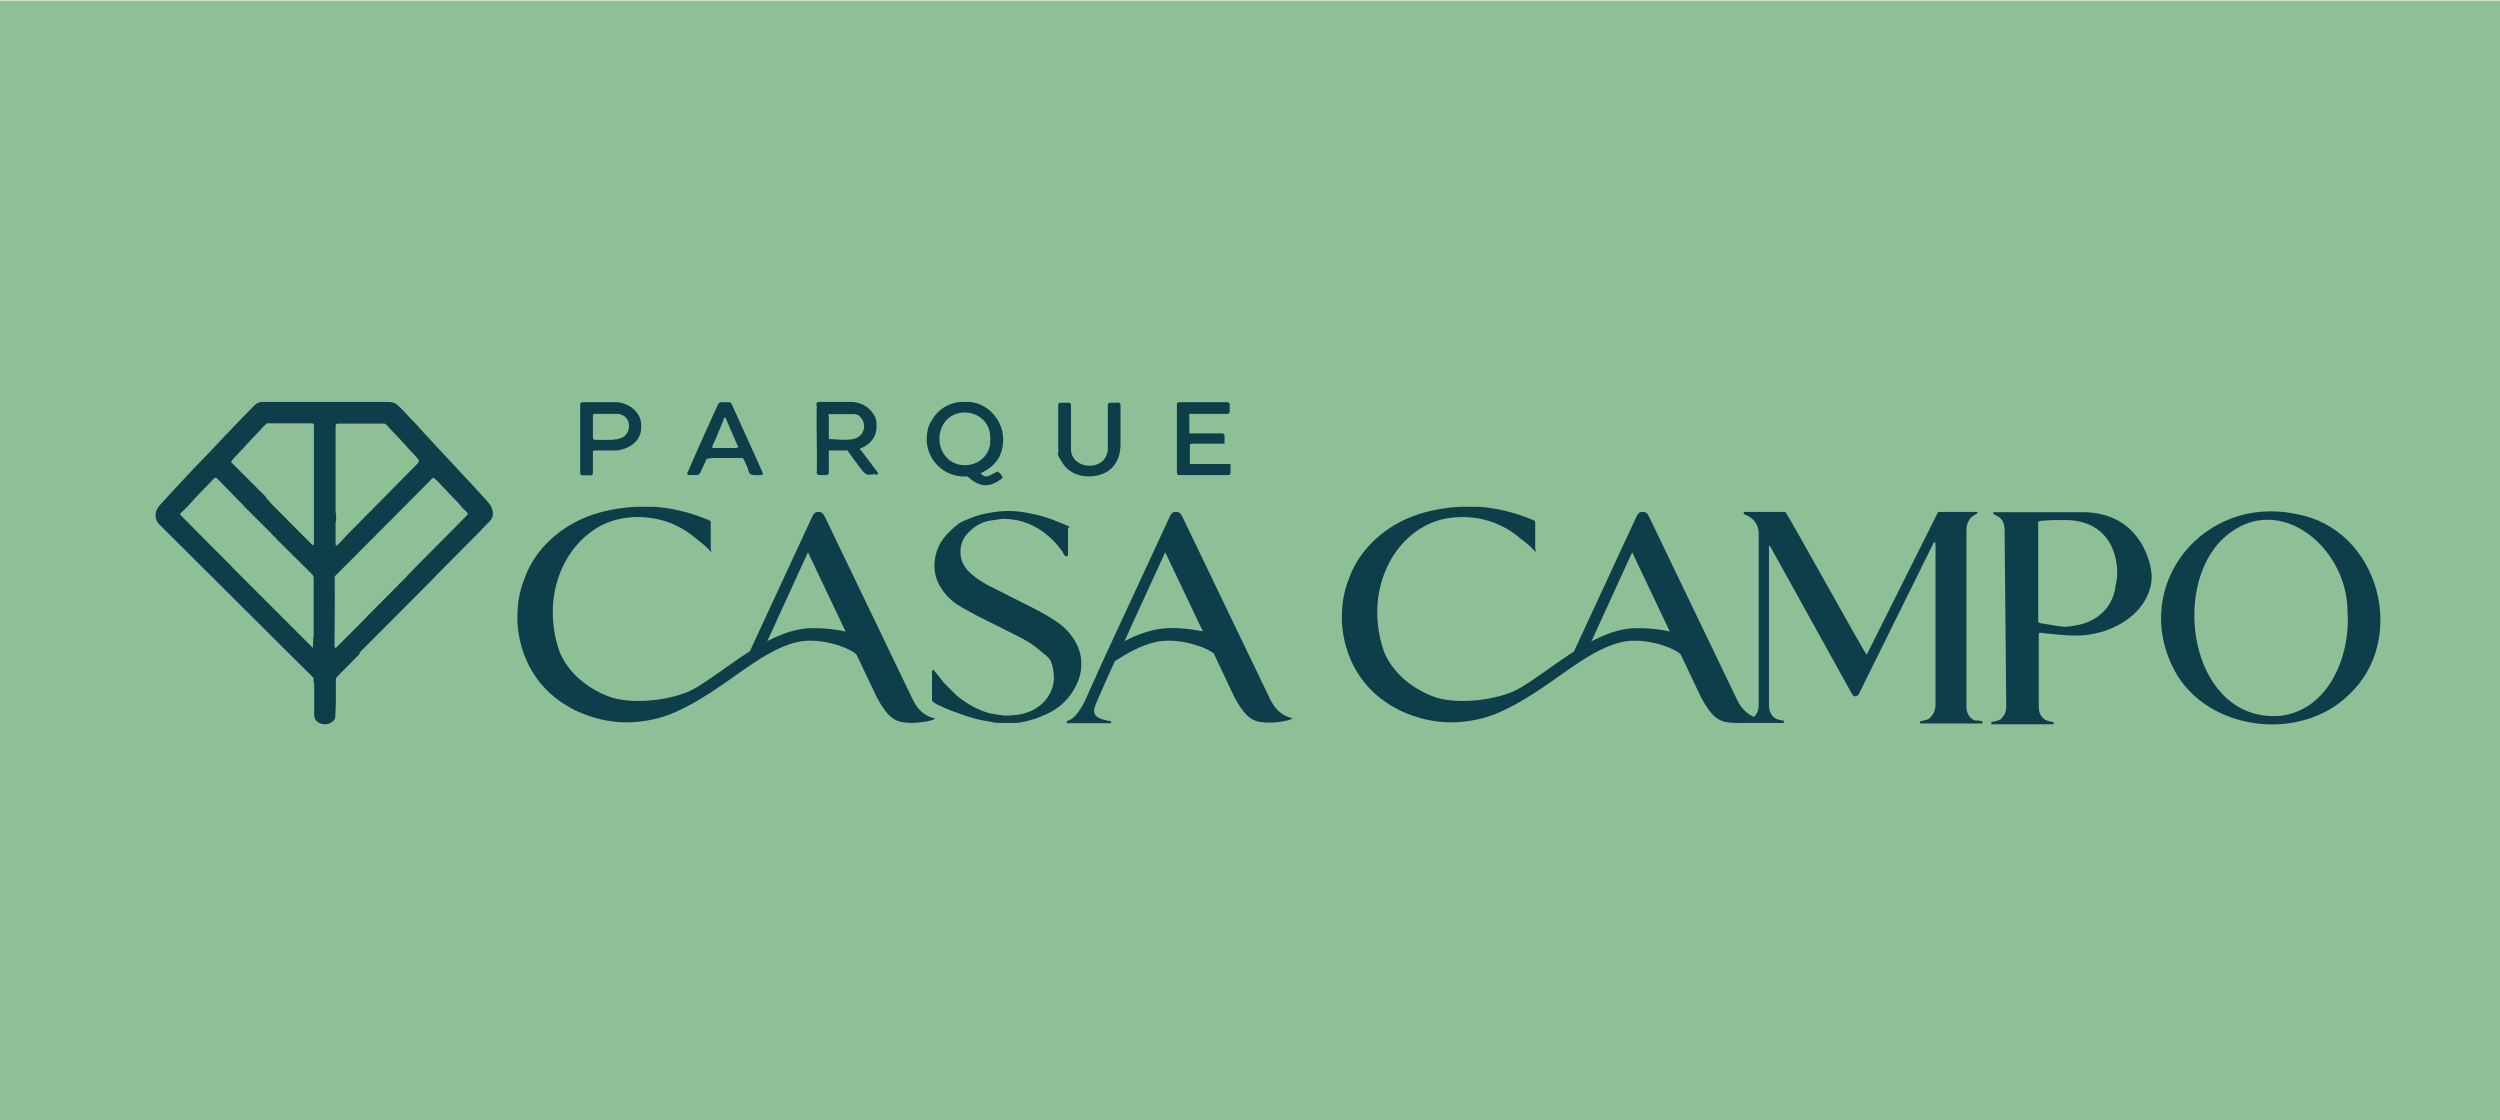
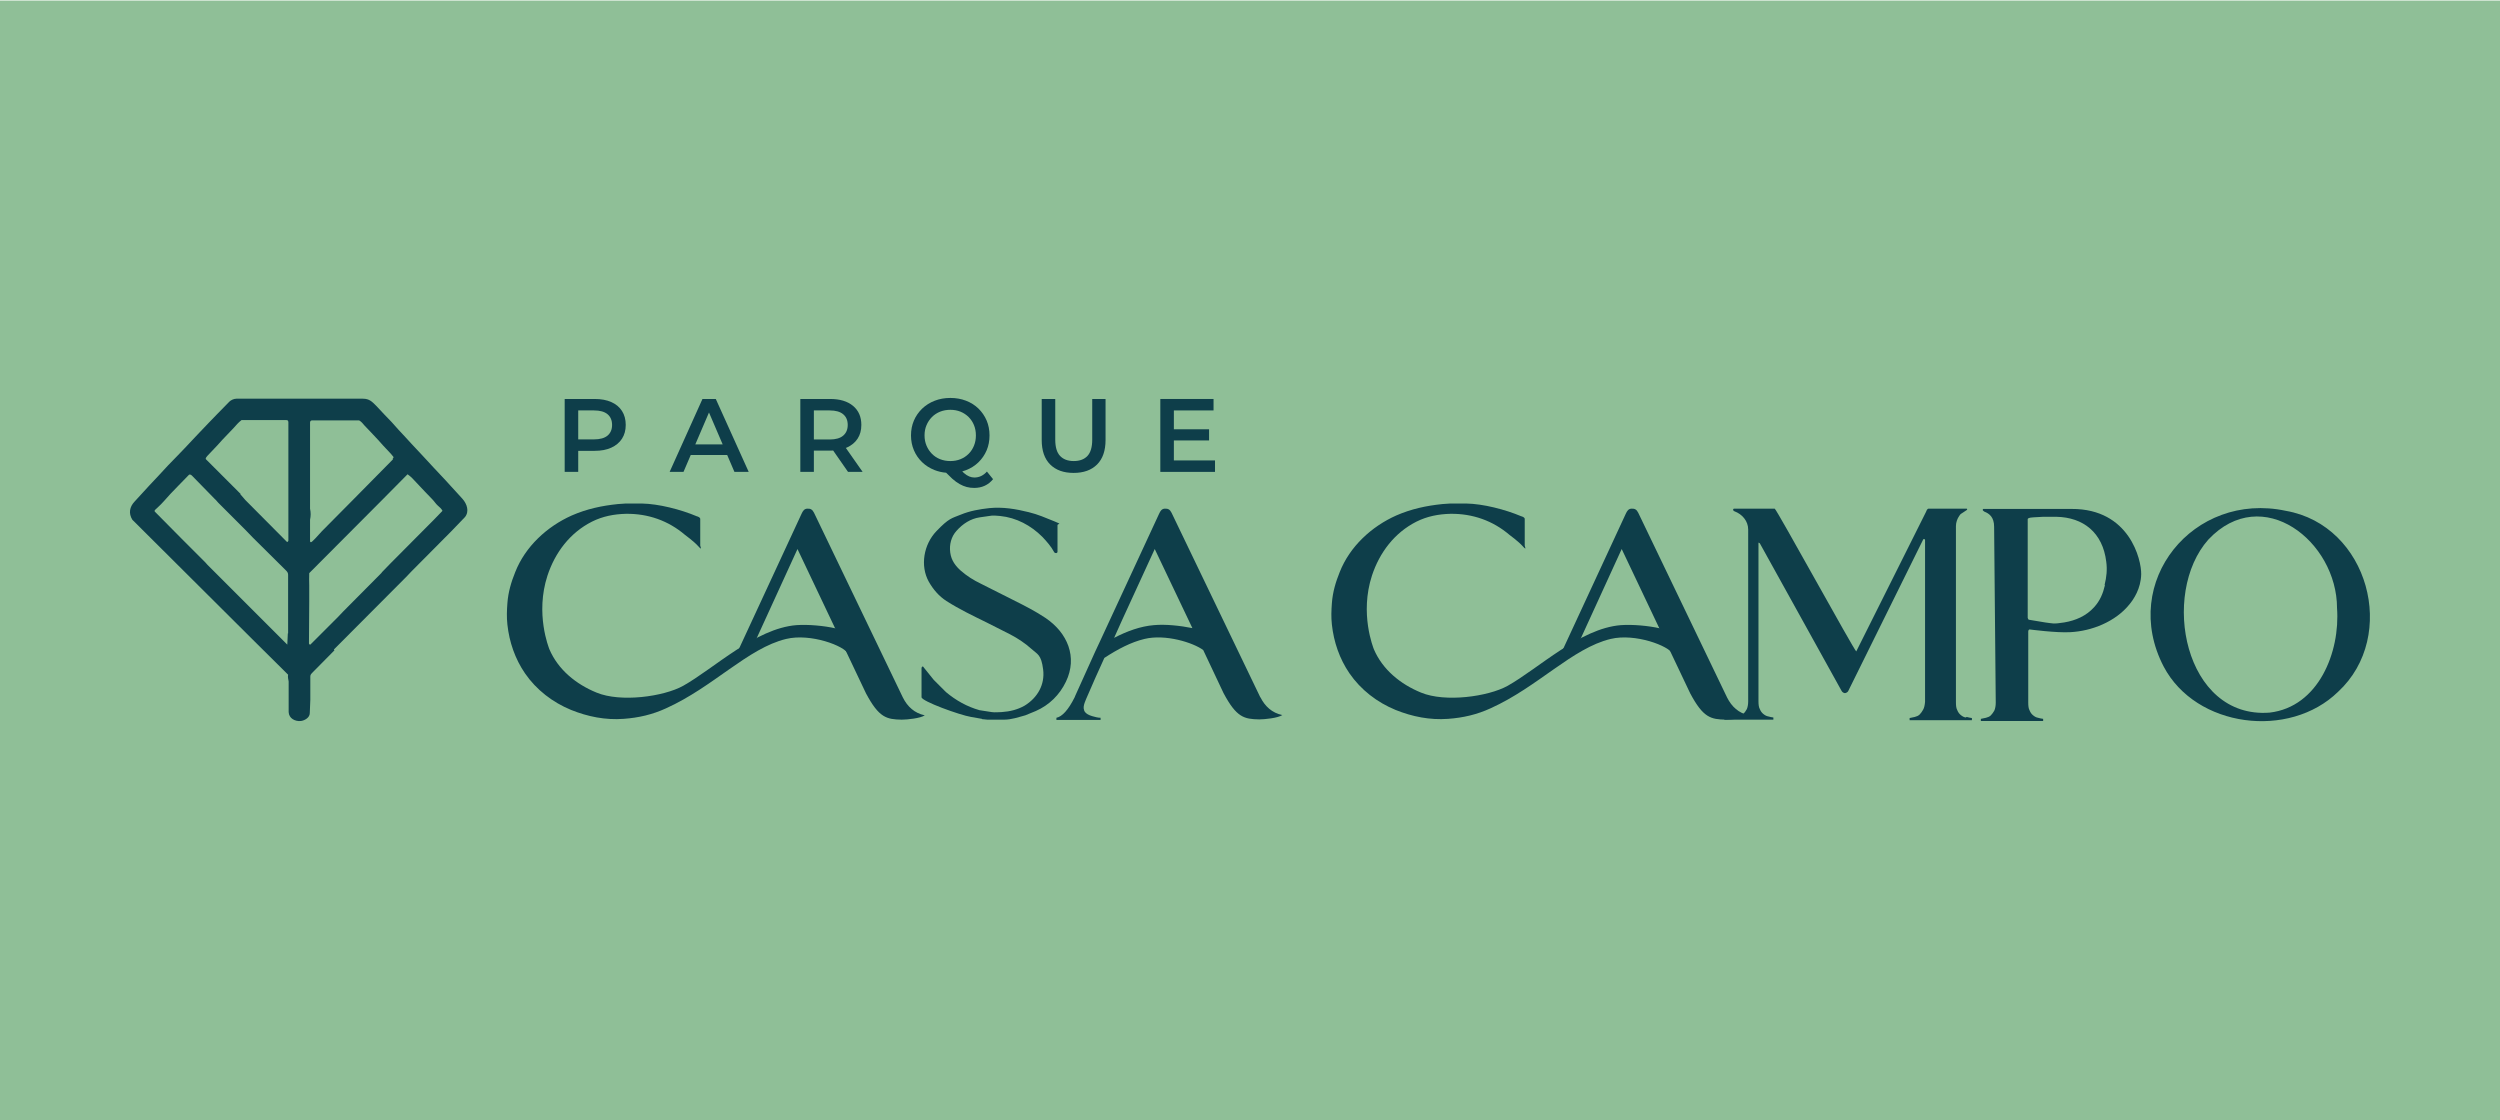
<svg xmlns="http://www.w3.org/2000/svg" id="Camada_1" version="1.1" viewBox="0 0 923 413.4">
  <defs>
    <style>
      .st0 {
        fill: #0e3e4a;
      }

      .st1 {
        fill: #8fbf97;
      }
    </style>
  </defs>
  <rect class="st1" x="-.5" y=".2" width="930.6" height="413.5" />
-   <path class="st0" d="M132.9,241.3l-8.3,8.4c-.7.7-.6,1.1-.6,1.9v8c0,0-.2,4.9-.2,4.9,0,1.6-1.8,2.7-3.3,2.9-2.2.2-4.4-1-4.5-3.3v-11.3c-.1-.8-.4-1.6-.2-2.5l-12.4-12.3-45.1-44.9c-1.5-2.4-1-4.8.8-6.7l5.5-6,3.2-3.4,3.7-4,3.6-3.7,2.5-2.6,4.8-5.1,4.1-4.3,2.9-3,4.7-4.8c.6-.6,1.7-1.1,2.6-1.1h46.7c2.4,0,3.4,1.1,4.9,2.6l3,3.2,2.7,2.8,2.5,2.8,2.7,2.9,2.2,2.4,3,3.2,2.6,2.8,2.4,2.6,4.6,4.9,2,2.2,2.2,2.4,2,2.2c1.6,1.8,2.6,4.6.9,6.7l-5.1,5.3-14.6,14.7-2.1,2.2-26.6,26.7ZM98.1,183.6l1.9,2.2,15.4,15.5c.1.1.5-.3.5-.5v-43.7c0-.5-.3-.9-.8-.8h-16.5c-1.2.9-2,1.9-2.9,2.9l-4.2,4.4-1.8,2-3.7,3.9c-.2.3-.9.9-.5,1.3l12.8,12.8ZM154.4,170.6c.2-.2.4-.6.3-.7l-.9-1.1-3-3.2-1.6-1.8-3-3.2-2.2-2.3c-.6-.7-1.1-1.4-2-1.9h-17.3c-.5,0-.8.3-.8.8v31.8c.3,1.4.3,2.7,0,4.1v7.9c0,.2.2.4.3.4.4.1,2.9-2.8,4.1-4.1l11.4-11.5,14.8-15ZM150.4,212.5l3.3-3.4,16-16.1,3.1-3.2c-.4-.8-1-1.3-1.7-1.9-.8-.7-1.3-1.6-2.1-2.4l-2.7-2.8-3.3-3.5c-.9-1-1.8-2-3.1-2.9l-9.4,9.5-26.9,27c-.1,1.6,0,3,0,4.5v6.1s-.1,15.3-.1,15.3c0,.3.2.5.5.5l6.6-6.6c1.2-1.3,2.5-2.4,3.7-3.7l1.8-1.9,14.2-14.3ZM115.8,235.1v-21.7c0-.8-.4-1.2-.9-1.7l-12.1-12c-1-1-1.8-1.9-2.8-2.9l-10-10c-.5-.5-.7-.9-1.2-1.3l-8.5-8.7c-.3-.3-.5-.4-.8-.4s-.4.2-.6.4l-3.8,3.9-2.7,2.8c-1.6,1.7-3,3.5-4.8,5.1s-.8.9-1.1,1.4l9.8,9.9,8.9,8.9.8.9,29.5,29.5.2-4.2Z" />
+   <path class="st0" d="M 123.47,240.1 L 115.17,248.5 C 114.47,249.2 114.57,249.6 114.57,250.4 L 114.57,258.4 C 114.57,258.4 114.37,263.3 114.37,263.3 C 114.37,264.9 112.57,266 111.07,266.2 C 108.87,266.4 106.67,265.2 106.57,262.9 L 106.57,251.6 C 106.47,250.8 106.17,250 106.37,249.1 L 93.97,236.8 L 48.87,191.9 C 47.37,189.5 47.87,187.1 49.67,185.2 L 55.17,179.2 L 58.37,175.8 L 62.07,171.8 L 65.67,168.1 L 68.17,165.5 L 72.97,160.4 L 77.07,156.1 L 79.97,153.1 L 84.67,148.3 C 85.27,147.7 86.37,147.2 87.27,147.2 L 133.97,147.2 C 136.37,147.2 137.37,148.3 138.87,149.8 L 141.87,153 L 144.57,155.8 L 147.07,158.6 L 149.77,161.5 L 151.97,163.9 L 154.97,167.1 L 157.57,169.9 L 159.97,172.5 L 164.57,177.4 L 166.57,179.6 L 168.77,182 L 170.77,184.2 C 172.37,186 173.37,188.8 171.67,190.9 L 166.57,196.2 L 151.97,210.9 L 149.87,213.1 L 123.27,239.8 L 123.47,240.1 M 88.67,182.4 L 90.57,184.6 L 105.97,200.1 C 106.07,200.2 106.47,199.8 106.47,199.6 L 106.47,155.9 C 106.47,155.4 106.17,155 105.67,155.1 L 89.17,155.1 C 87.97,156 87.17,157 86.27,158 L 82.07,162.4 L 80.27,164.4 L 76.57,168.3 C 76.37,168.6 75.67,169.2 76.07,169.6 L 88.87,182.4 L 88.67,182.4 M 144.97,169.4 C 145.17,169.2 145.37,168.8 145.27,168.7 L 144.37,167.6 L 141.37,164.4 L 139.77,162.6 L 136.77,159.4 L 134.57,157.1 C 133.97,156.4 133.47,155.7 132.57,155.2 L 115.27,155.2 C 114.77,155.2 114.47,155.5 114.47,156 L 114.47,187.8 C 114.77,189.2 114.77,190.5 114.47,191.9 L 114.47,199.8 C 114.47,200 114.67,200.2 114.77,200.2 C 115.17,200.3 117.67,197.4 118.87,196.1 L 130.27,184.6 L 145.07,169.6 L 144.97,169.4 M 140.97,211.3 L 144.27,207.9 L 160.27,191.8 L 163.37,188.6 C 162.97,187.8 162.37,187.3 161.67,186.7 C 160.87,186 160.37,185.1 159.57,184.3 L 156.87,181.5 L 153.57,178 C 152.67,177 151.77,176 150.47,175.1 L 141.07,184.6 L 114.17,211.6 C 114.07,213.2 114.17,214.6 114.17,216.1 L 114.17,222.2 C 114.17,222.2 114.07,237.5 114.07,237.5 C 114.07,237.8 114.27,238 114.57,238 L 121.17,231.4 C 122.37,230.1 123.67,229 124.87,227.7 L 126.67,225.8 L 140.87,211.5 L 140.97,211.3 M 106.37,233.9 L 106.37,212.2 C 106.37,211.4 105.97,211 105.47,210.5 L 93.37,198.5 C 92.37,197.5 91.57,196.6 90.57,195.6 L 80.57,185.6 C 80.07,185.1 79.87,184.7 79.37,184.3 L 70.87,175.6 C 70.57,175.3 70.37,175.2 70.07,175.2 C 69.77,175.2 69.67,175.4 69.47,175.6 L 65.67,179.5 L 62.97,182.3 C 61.37,184 59.97,185.8 58.17,187.4 C 56.37,189 57.37,188.3 57.07,188.8 L 66.87,198.7 L 75.77,207.6 L 76.57,208.5 L 106.07,238 L 106.27,233.8 L 106.37,233.9" />
  <g>
-     <path class="st0" d="M370.2,176.4c-4.9,4-8.6,3.5-13-.5h-2.2c-8-.6-13.6-7.7-12.8-15.2.2-1.6.4-3.1,1.2-4.5l1.7-2.7c2.5-3.1,5.9-4.9,9.8-5.1h3.1c3.2.3,5.9,1.6,8.2,3.9,3,3,4.6,7.3,4.1,11.5s-1.8,6.1-4.1,8.3c-1.2,1.1-2.6,1.8-4,2.6-.4.2.5.6.7.8.6.4,1.4.6,2.2.2l3.2-1.6c.9.5,1.5,1.2,1.9,2.3ZM365.5,163.7c.2-1.3.1-2.6,0-3.7-.8-5-5.2-8-10.1-7.7-5.7.4-9.4,5.7-8.4,11.5.7,4.2,3.9,7.5,8.2,7.9,5.1.5,9.8-2.8,10.4-8Z" />
-     <path class="st0" d="M312.5,166.3h-6.5s0,8.1,0,8.1c0,.6-.4,1-1,1h-2.4c-.5,0-.8-.2-1-.5s0-.7,0-1.1v-5.8c0,0-.1-10.1-.1-10.1v-1.9s0-5,0-5c0-.4.3-.7,0-1.2s0-.6,0-.9.5-.5.9-.5h12.3c3,.2,5.7,1.6,7.4,3.9s1.5,3.5,1.5,5.5c0,3.5-2.4,6.4-5.6,7.6-.2,0-.4.3-.5.4-.1.2.3.5.5.6l5.8,7.7c.3.3.4.6.2,1s-.6,0-1,0c-1.1,0-2.6.5-3.6-.3s-1.8-2-2.6-3.1l-4.1-5.6ZM318.7,159.2c.5-1.4.5-2.8-.3-4.2s-1.7-2.1-3.1-2.1h-9.1c-.4-.1-.5.7-.2.9v8.3s2.2.1,2.2.1c4.2.3,9.1.7,10.5-3.1Z" />
-     <path class="st0" d="M452.1,160.4v3.4c0,0-12,0-12,0-.2,0-.6.1-.8.3v7.2s15,0,15,0v3.3c0,.3-.2.8-.6.8h-18.7c-.3,0-.5-.8-.5-1v-25.2c0-.4.5-.7.8-.7h17.9c.3,0,.8.3.8.6v3.1c0,.4-.6.6-1,.6h-4.1c-1.5,0-2.8,0-4.3,0h-5.3c-.5.3-.3.8-.2,1.3v5.9c0,0,12.2,0,12.2,0,.2,0,.7.2.6.5Z" />
-     <path class="st0" d="M219.8,166.3c-.3,0-.9.1-.9.4v8c0,.5-.4.8-.8.8h-3.3c-.3,0-.6-.5-.6-.9v-25.2c0-.3.3-.9.6-.9h12.9c4.1.2,8.5,3.2,9,7.7v2c-.1,4.5-4.2,7.5-8.8,8.1h-8.2ZM226.3,162.3c1,0,2-.2,2.8-.5,2.2-.7,3.3-2.7,3.1-5s-1.7-3.6-3.8-4h-9.1c-.3,0-.4.6-.4.8v8c0,.4.4.8.8.8h6.6Z" />
-     <path class="st0" d="M273.5,169.1h-10.5c0,0-2.1.3-2.1.3l-2.3,5c-.3.6-.7,1-1.5,1h-2.6c-.3,0-.9-.4-.8-.6l4.2-9.6,5.4-12,1.6-3.5c.3-.6.6-1.2,1.4-1.2h3c.7,0,.9.9,1.2,1.5l8.7,19.2,2.4,5.4c0,.2,0,.5,0,.6-.2.3-3.3.4-4.3,0s-.9-1.5-1.2-2.2l-1.3-3c-.2-.5-.6-1-1.2-1ZM271.9,165.3c.3,0,.5-.1.6-.3.2-.3-.2-.5-.3-.7l-4.1-9.5c-.1-.3,0-.6-.6-.5s-.2.3-.3.6l-3.3,7.9-.9,1.9c-.1.2,0,.6.2.7s.4,0,.7,0h8.1Z" />
-     <path class="st0" d="M412.5,148.5c.6,0,1.2.4,1.2,1.1v15s-.2,1.9-.2,1.9c-.4,3.2-2.2,6.2-5,7.8-5.2,2.8-12.6,2-15.9-2.9s-1.5-3.5-1.9-5.5v-16.4c0-.5.3-.8.8-.8h3.3c.3,0,.6.5.6.9v16.4c0,2.4,1.6,4.4,3.7,5.3,2.8,1.2,6,.8,8.2-1.3.9-.9,1.4-2.2,1.7-3.6v-16.9c0-.5.4-.8.9-.8h2.7Z" />
+     <path class="st0" d="M 344.07,167.55 C 343.22,166.69 342.55,165.68 342.07,164.53 C 341.58,163.37 341.34,162.12 341.34,160.76 C 341.34,159.38 341.58,158.12 342.07,156.97 C 342.55,155.83 343.22,154.84 344.07,153.97 C 344.92,153.12 345.92,152.46 347.08,151.99 C 348.25,151.53 349.51,151.3 350.87,151.3 C 352.23,151.3 353.48,151.53 354.62,151.99 C 355.76,152.46 356.76,153.12 357.62,153.97 C 358.48,154.84 359.14,155.83 359.6,156.97 C 360.07,158.12 360.3,159.38 360.3,160.76 C 360.3,162.12 360.07,163.37 359.6,164.53 C 359.14,165.68 358.48,166.69 357.62,167.55 C 356.76,168.41 355.76,169.07 354.62,169.53 C 353.48,169.99 352.23,170.22 350.87,170.22 C 349.51,170.22 348.25,169.99 347.08,169.53 C 345.92,169.07 344.92,168.41 344.07,167.55 M 359.72,176.3 C 359.1,176.3 358.48,176.17 357.85,175.91 C 357.23,175.66 356.58,175.25 355.93,174.68 C 355.71,174.49 355.49,174.27 355.26,174.04 C 355.73,173.91 356.19,173.76 356.64,173.59 C 358.41,172.91 359.94,171.94 361.24,170.68 C 362.53,169.43 363.54,167.96 364.26,166.28 C 364.98,164.6 365.33,162.76 365.33,160.76 C 365.33,158.76 364.98,156.92 364.26,155.24 C 363.54,153.57 362.53,152.1 361.24,150.84 C 359.94,149.58 358.41,148.62 356.64,147.94 C 354.87,147.26 352.95,146.92 350.87,146.92 C 348.77,146.92 346.84,147.27 345.07,147.96 C 343.3,148.65 341.76,149.62 340.45,150.88 C 339.15,152.14 338.13,153.6 337.42,155.26 C 336.7,156.93 336.34,158.76 336.34,160.76 C 336.34,162.74 336.7,164.56 337.42,166.24 C 338.13,167.92 339.15,169.39 340.45,170.64 C 341.76,171.9 343.3,172.87 345.09,173.57 C 346.41,174.08 347.82,174.41 349.31,174.53 C 350.13,175.38 350.89,176.12 351.6,176.76 C 352.53,177.58 353.42,178.23 354.3,178.72 C 355.17,179.21 356.04,179.57 356.91,179.8 C 357.78,180.03 358.71,180.14 359.68,180.14 C 362.55,180.14 364.87,179.07 366.64,176.91 L 364.37,174.1 C 363.07,175.57 361.51,176.3 359.72,176.3" />
+     <path class="st0" d="M 311.3,152.94 C 312.42,153.87 312.98,155.19 312.98,156.88 C 312.98,158.57 312.42,159.89 311.3,160.84 C 310.19,161.79 308.53,162.26 306.32,162.26 L 300.48,162.26 L 300.48,151.53 L 306.32,151.53 C 308.53,151.53 310.19,152 311.3,152.94 M 312.69,165.22 C 314.39,164.45 315.71,163.36 316.63,161.95 C 317.55,160.55 318.01,158.85 318.01,156.88 C 318.01,153.9 316.99,151.57 314.96,149.86 C 312.92,148.16 310.1,147.3 306.51,147.3 L 295.48,147.3 L 295.48,174.22 L 300.48,174.22 L 300.48,166.37 L 306.55,166.37 C 306.91,166.37 307.25,166.35 307.6,166.33 L 313.09,174.22 L 318.48,174.22 L 312.28,165.37 C 312.41,165.32 312.56,165.28 312.69,165.22" />
+     <path class="st0" d="M 433.39,169.99 L 433.39,162.61 L 446.39,162.61 L 446.39,158.49 L 433.39,158.49 L 433.39,151.53 L 448.04,151.53 L 448.04,147.3 L 428.39,147.3 L 428.39,174.22 L 448.58,174.22 L 448.58,169.99 L 433.39,169.99" />
+     <path class="st0" d="M 224.31,160.82 C 223.19,161.75 221.53,162.22 219.33,162.22 L 213.48,162.22 L 213.48,151.53 L 219.33,151.53 C 221.53,151.53 223.19,152 224.31,152.94 C 225.42,153.87 225.98,155.19 225.98,156.88 C 225.98,158.57 225.42,159.88 224.31,160.82 M 225.69,148.44 C 223.99,147.68 221.94,147.3 219.56,147.3 L 208.48,147.3 L 208.48,174.22 L 213.48,174.22 L 213.48,166.45 L 219.56,166.45 C 221.94,166.45 223.99,166.06 225.69,165.28 C 227.4,164.5 228.71,163.4 229.64,161.97 C 230.56,160.55 231.02,158.85 231.02,156.88 C 231.02,154.88 230.56,153.16 229.64,151.73 C 228.71,150.29 227.4,149.19 225.69,148.44" />
+     <path class="st0" d="M 256.71,164.07 L 261.76,152.29 L 266.81,164.07 L 256.71,164.07 M 259.35,147.3 L 247.23,174.22 L 252.35,174.22 L 255.02,167.99 L 268.48,167.99 L 271.15,174.22 L 276.42,174.22 L 264.27,147.3 L 259.35,147.3" />
+     <path class="st0" d="M 403.25,162.3 C 403.25,165.07 402.66,167.08 401.48,168.34 C 400.3,169.59 398.62,170.22 396.44,170.22 C 394.26,170.22 392.58,169.59 391.39,168.34 C 390.19,167.08 389.6,165.07 389.6,162.3 L 389.6,147.3 L 384.6,147.3 L 384.6,162.45 C 384.6,166.4 385.64,169.41 387.73,171.49 C 389.82,173.57 392.7,174.6 396.37,174.6 C 400.06,174.6 402.95,173.57 405.04,171.49 C 407.12,169.41 408.17,166.4 408.17,162.45 L 408.17,147.3 L 403.25,147.3 L 403.25,162.3" />
  </g>
-   <path class="st0" d="M867.1,256.6c-18,17.6-52.5,13.3-64.4-9.3-16.3-31.3,11-64.8,45.1-57.5,30.5,5.3,41.6,46.2,19.3,66.8ZM841.8,264.3c18.1-2.1,26.1-22.4,24.9-38.6,0-24.6-27.6-46.4-47.5-25.3-17.8,20-8.9,66.3,22.6,63.9Z" />
-   <path class="st0" d="M641.5,258.7l-32.8-68.2c-.6-1.2-1.3-1.6-2.6-1.5-1,.1-1.5.8-2,1.9,0,0-23.3,50.3-24.7,53.3h3.6c.2-.4.5-.9.9-1.2,0,0,0,0,0,0l3.6-6.1c1.3-2.9,1.8-3.9,15.1-33l25.3,53.3c4.8,9,7.6,9.6,13.2,9.7,2,0,6.9-.5,8.5-1.6-3.8-.8-6.4-3.2-8.1-6.6Z" />
-   <path class="st0" d="M624.4,235.9l-7.6-2.7c-4.4-1-10.2-1.5-14.5-1.2-15.1,1.2-30.4,16-41.8,22.4-7.2,4-23.1,6.2-32,2.5-7.6-3.1-14.2-8.5-17.4-16-.2-.6-5.3-13.1-.7-27.2,2.8-8.5,8.3-15.8,16.4-19.9,4-2,8.2-2.8,12.6-2.9,8.1-.1,15.6,2.5,21.8,7.8,0,0,3.3,2.4,4.9,4.2s.7.1.7-.3v-9.8c0-.6-.9-.9-1.3-1-5.9-2.5-14.1-4.6-20.3-4.7h-5.9s-2.9.2-2.9.2c-5.9.6-11.5,1.8-17,4.2-9.2,4.1-17.2,11.5-20.9,20.9-1.5,3.7-2.6,7.4-2.9,11.5-.2,2.7-.3,5.1,0,7.9.7,6.4,2.8,12.6,6.5,18,4.2,6.1,10.2,10.7,17,13.5,6.2,2.5,12.7,3.8,19.4,3.3,5.6-.4,10.7-1.6,15.7-3.9,17.5-7.9,30.2-22.2,44.3-25.6,9.1-2.2,21.6,2.6,22.9,5.5l2.7-6.7Z" />
+   <path class="st0" d="M 863.23,255.4 C 845.23,273 810.73,268.7 798.83,246.1 C 782.53,214.8 809.83,181.3 843.93,188.6 C 874.43,193.9 885.53,234.8 863.23,255.4 M 837.93,263.1 C 856.03,261 864.03,240.7 862.83,224.5 C 862.83,199.9 835.23,178.1 815.33,199.2 C 797.53,219.2 806.43,265.5 837.93,263.1" />
+   <path class="st0" d="M 637.63,257.5 L 604.83,189.3 C 604.23,188.1 603.53,187.7 602.23,187.8 C 601.23,187.9 600.73,188.6 600.23,189.7 C 600.23,189.7 576.93,240 575.53,243 L 579.13,243 C 579.33,242.6 579.63,242.1 580.03,241.8 C 580.03,241.8 580.03,241.8 580.03,241.8 L 583.63,235.7 C 584.93,232.8 585.43,231.8 598.73,202.7 L 624.03,256 C 628.83,265 631.63,265.6 637.23,265.7 C 639.23,265.7 644.13,265.2 645.73,264.1 C 641.93,263.3 639.33,260.9 637.63,257.5 L 637.63,257.5" />
+   <path class="st0" d="M 620.53,234.7 L 612.93,232 C 608.53,231 602.73,230.5 598.43,230.8 C 583.33,232 568.03,246.8 556.63,253.2 C 549.43,257.2 533.53,259.4 524.63,255.7 C 517.03,252.6 510.43,247.2 507.23,239.7 C 507.03,239.1 501.93,226.6 506.53,212.5 C 509.33,204 514.83,196.7 522.93,192.6 C 526.93,190.6 531.13,189.8 535.53,189.7 C 543.63,189.6 551.13,192.2 557.33,197.5 C 557.33,197.5 560.63,199.9 562.23,201.7 C 563.83,203.5 562.93,201.8 562.93,201.4 L 562.93,191.6 C 562.93,191 562.03,190.7 561.63,190.6 C 555.73,188.1 547.53,186 541.33,185.9 L 535.43,185.9 C 535.43,185.9 532.53,186.1 532.53,186.1 C 526.63,186.7 521.03,187.9 515.53,190.3 C 506.33,194.4 498.33,201.8 494.63,211.2 C 493.13,214.9 492.03,218.6 491.73,222.7 C 491.53,225.4 491.43,227.8 491.73,230.6 C 492.43,237 494.53,243.2 498.23,248.6 C 502.43,254.7 508.43,259.3 515.23,262.1 C 521.43,264.6 527.93,265.9 534.63,265.4 C 540.23,265 545.33,263.8 550.33,261.5 C 567.83,253.6 580.53,239.3 594.63,235.9 C 603.73,233.7 616.23,238.5 617.53,241.4 L 620.23,234.7 L 620.53,234.7" />
  <g>
-     <path class="st0" d="M366.4,266.6l-4-.7c-4.2-.7-18.3-5.8-18.3-7.3v-10.8c0-.2.2-.4.3-.5s.4,0,.5.3l3.7,4.6,4.5,4.5c3.7,3.1,7.8,5.4,12.4,6.7l4.5.7c1.3.2,2.4,0,3.7,0,3-.2,5.9-.9,8.5-2.4,4.7-2.9,7.5-7.7,6.8-13.3s-2.1-5.6-4.3-7.6-5-3.9-7.9-5.4l-8.7-4.4c-5.1-2.5-10.1-4.9-14.8-7.9-2.8-1.8-4.9-4.3-6.5-7.1-3.3-5.9-1.9-13.8,2.8-18.7s5.6-4.7,9-6.1c3.4-1.4,6.9-2,10.5-2.4,5-.5,9.8.3,14.6,1.5,3.3.8,6.3,2.1,9.5,3.4s1.1.7,1.1,1.4v9.8c0,.3-.2.4-.4.5-.2,0-.6,0-.8-.3-1.2-2.2-2.7-3.9-4.4-5.7-4.2-4.2-9.6-7.1-15.6-7.7-1.4-.1-2.6-.3-4,0l-3.5.5c-3.4.5-6.3,2.4-8.6,5-1.9,2.1-2.7,5-2.3,8s2,5,3.9,6.7c2.3,2,4.7,3.5,7.4,4.8l12.7,6.4c3.8,1.9,7.5,3.8,11.1,6.2,8.2,5.5,12,14.5,7.6,23.6-2.3,4.8-6.1,8.6-11.1,10.8l-3.9,1.6c-2.6.7-5.1,1.6-7.8,1.6h-6.2s-2-.2-2-.2Z" />
-     <path class="st0" d="M337.2,258.7l-32.8-68.2c-.6-1.2-1.3-1.6-2.6-1.5-1,.1-1.5.8-2,1.9,0,0-23.3,50.3-24.7,53.3h3.6c.2-.4.5-.9.9-1.2,0,0,0,0,0,0l3.6-6.1c1.3-2.9,1.8-3.9,15.1-33l25.3,53.3c4.8,9,7.6,9.6,13.2,9.7,2,0,6.9-.5,8.5-1.6-3.8-.8-6.4-3.2-8.1-6.6Z" />
-     <path class="st0" d="M320,235.9l-7.6-2.7c-4.4-1-10.2-1.5-14.5-1.2-15.1,1.2-30.4,16-41.8,22.4-7.2,4-23.1,6.2-32,2.5-7.6-3.1-14.2-8.5-17.4-16-.2-.6-5.3-13.1-.7-27.2,2.8-8.5,8.3-15.8,16.4-19.9,4-2,8.2-2.8,12.6-2.9,8.1-.1,15.6,2.5,21.8,7.8,0,0,3.3,2.4,4.9,4.2s.7.1.7-.3v-9.8c0-.6-.9-.9-1.3-1-5.9-2.5-14.1-4.6-20.3-4.7h-5.9s-2.9.2-2.9.2c-5.9.6-11.5,1.8-17,4.2-9.2,4.1-17.2,11.5-20.9,20.9-1.5,3.7-2.6,7.4-2.9,11.5-.2,2.7-.3,5.1,0,7.9.7,6.4,2.8,12.6,6.5,18,4.2,6.1,10.2,10.7,17,13.5,6.2,2.5,12.7,3.8,19.4,3.3,5.6-.4,10.7-1.6,15.7-3.9,17.5-7.9,30.2-22.2,44.3-25.6,9.1-2.2,21.6,2.6,22.9,5.5l2.7-6.7Z" />
-     <path class="st0" d="M469.2,258.7l-32.8-68.2c-.6-1.2-1.3-1.6-2.6-1.5-1,.1-1.5.8-2,1.9,0,0-15.7,33.9-22.1,47.7h0s-1.5,3.2-1.5,3.2l-7.4,16.4c0,.2-.2.4-.2.5-2.3,4.6-4.6,7.1-6.7,7.5v.8h16.3v-.8c-1,0-2-.3-3.1-.6-2.8-.8-3-2.2-3-2.3-.6-1.4.8-4,1.1-4.8l3.1-7.1,3.3-7.3c4.9-3.2,9.8-5.8,14.8-7,7.8-1.9,18.1,1.4,21.7,4.1l7.5,15.9c4.8,9,7.6,9.6,13.2,9.7,2,0,6.9-.5,8.5-1.6-3.8-.8-6.4-3.2-8.1-6.6ZM429.9,232c-4.9.4-9.9,2.2-14.7,4.7,1.2-2.8,1.9-4.3,15-32.8l13.9,29.2c-4.4-.9-10-1.5-14.2-1.1Z" />
+     <path class="st0" d="M 362.53,265.4 L 358.53,264.7 C 354.33,264 340.23,258.9 340.23,257.4 L 340.23,246.6 C 340.23,246.4 340.43,246.2 340.53,246.1 C 340.63,246 340.93,246.1 341.03,246.4 L 344.73,251 L 349.23,255.5 C 352.93,258.6 357.03,260.9 361.63,262.2 L 366.13,262.9 C 367.43,263.1 368.53,262.9 369.83,262.9 C 372.83,262.7 375.73,262 378.33,260.5 C 383.03,257.6 385.83,252.8 385.13,247.2 C 384.43,241.6 383.03,241.6 380.83,239.6 C 378.63,237.6 375.83,235.7 372.93,234.2 L 364.23,229.8 C 359.13,227.3 354.13,224.9 349.43,221.9 C 346.63,220.1 344.53,217.6 342.93,214.8 C 339.63,208.9 341.03,201 345.73,196.1 C 350.43,191.2 351.33,191.4 354.73,190 C 358.13,188.6 361.63,188 365.23,187.6 C 370.23,187.1 375.03,187.9 379.83,189.1 C 383.13,189.9 386.13,191.2 389.33,192.5 C 392.53,193.8 390.43,193.2 390.43,193.9 L 390.43,203.7 C 390.43,204 390.23,204.1 390.03,204.2 C 389.83,204.2 389.43,204.2 389.23,203.9 C 388.03,201.7 386.53,200 384.83,198.2 C 380.63,194 375.23,191.1 369.23,190.5 C 367.83,190.4 366.63,190.2 365.23,190.5 L 361.73,191 C 358.33,191.5 355.43,193.4 353.13,196 C 351.23,198.1 350.43,201 350.83,204 C 351.23,207 352.83,209 354.73,210.7 C 357.03,212.7 359.43,214.2 362.13,215.5 L 374.83,221.9 C 378.63,223.8 382.33,225.7 385.93,228.1 C 394.13,233.6 397.93,242.6 393.53,251.7 C 391.23,256.5 387.43,260.3 382.43,262.5 L 378.53,264.1 C 375.93,264.8 373.43,265.7 370.73,265.7 L 364.53,265.7 C 364.53,265.7 362.53,265.5 362.53,265.5 L 362.53,265.4" />
+     <path class="st0" d="M 333.33,257.5 L 300.53,189.3 C 299.93,188.1 299.23,187.7 297.93,187.8 C 296.93,187.9 296.43,188.6 295.93,189.7 C 295.93,189.7 272.63,240 271.23,243 L 274.83,243 C 275.03,242.6 275.33,242.1 275.73,241.8 C 275.73,241.8 275.73,241.8 275.73,241.8 L 279.33,235.7 C 280.63,232.8 281.13,231.8 294.43,202.7 L 319.73,256 C 324.53,265 327.33,265.6 332.93,265.7 C 334.93,265.7 339.83,265.2 341.43,264.1 C 337.63,263.3 335.03,260.9 333.33,257.5 L 333.33,257.5" />
+     <path class="st0" d="M 316.13,234.7 L 308.53,232 C 304.13,231 298.33,230.5 294.03,230.8 C 278.93,232 263.63,246.8 252.23,253.2 C 245.03,257.2 229.13,259.4 220.23,255.7 C 212.63,252.6 206.03,247.2 202.83,239.7 C 202.63,239.1 197.53,226.6 202.13,212.5 C 204.93,204 210.43,196.7 218.53,192.6 C 222.53,190.6 226.73,189.8 231.13,189.7 C 239.23,189.6 246.73,192.2 252.93,197.5 C 252.93,197.5 256.23,199.9 257.83,201.7 C 259.43,203.5 258.53,201.8 258.53,201.4 L 258.53,191.6 C 258.53,191 257.63,190.7 257.23,190.6 C 251.33,188.1 243.13,186 236.93,185.9 L 231.03,185.9 C 231.03,185.9 228.13,186.1 228.13,186.1 C 222.23,186.7 216.63,187.9 211.13,190.3 C 201.93,194.4 193.93,201.8 190.23,211.2 C 188.73,214.9 187.63,218.6 187.33,222.7 C 187.13,225.4 187.03,227.8 187.33,230.6 C 188.03,237 190.13,243.2 193.83,248.6 C 198.03,254.7 204.03,259.3 210.83,262.1 C 217.03,264.6 223.53,265.9 230.23,265.4 C 235.83,265 240.93,263.8 245.93,261.5 C 263.43,253.6 276.13,239.3 290.23,235.9 C 299.33,233.7 311.83,238.5 313.13,241.4 L 315.83,234.7 L 316.13,234.7" />
+     <path class="st0" d="M 465.33,257.5 L 432.53,189.3 C 431.93,188.1 431.23,187.7 429.93,187.8 C 428.93,187.9 428.43,188.6 427.93,189.7 C 427.93,189.7 412.23,223.6 405.83,237.4 L 405.83,237.4 C 405.83,237.4 404.33,240.6 404.33,240.6 L 396.93,257 C 396.93,257.2 396.73,257.4 396.73,257.5 C 394.43,262.1 392.13,264.6 390.03,265 L 390.03,265.8 L 406.33,265.8 L 406.33,265 C 405.33,265 404.33,264.7 403.23,264.4 C 400.43,263.6 400.23,262.2 400.23,262.1 C 399.63,260.7 401.03,258.1 401.33,257.3 L 404.43,250.2 L 407.73,242.9 C 412.63,239.7 417.53,237.1 422.53,235.9 C 430.33,234 440.63,237.3 444.23,240 L 451.73,255.9 C 456.53,264.9 459.33,265.5 464.93,265.6 C 466.93,265.6 471.83,265.1 473.43,264 C 469.63,263.2 467.03,260.8 465.33,257.4 L 465.33,257.5 M 426.03,230.8 C 421.13,231.2 416.13,233 411.33,235.5 C 412.53,232.7 413.23,231.2 426.33,202.7 L 440.23,231.9 C 435.83,231 430.23,230.4 426.03,230.8 L 426.03,230.8" />
  </g>
-   <path class="st0" d="M729.6,266.1c-.6-.1-1.2-.4-1.8-.9-.5-.4-1-1-1.3-1.8-.4-.7-.5-1.7-.5-2.9v-16.7s0-48.4,0-48.4c0-1.3.5-2.7,1.2-3.7s.6-.7,1-1l1.8-1.2c.2-.1.2-.4,0-.5-.2,0-.5,0-.7,0h-13.4c-.5,0-.8.8-.9,1.1l-25.8,51.6c-.8-.4-29.3-52.3-30.1-52.7h-15c-.4,0-.4.4-.3.6s.2.3.5.4c2.7,1,5,3.5,5,6.7v63h0v.4c0,1.2-.2,2.2-.5,2.9-.4.7-.8,1.3-1.3,1.8-.5.4-1.1.7-1.8.9-.6.1-4.6.3-5.2.4v.8h18.1v-.8c-.6-.1-1.3-.2-1.9-.4-.6-.1-1.2-.4-1.8-.9-.5-.4-1-1-1.3-1.8-.4-.7-.5-1.7-.5-2.9,0,0,0-56,0-57.4s-.1-1.3.5-.9l30.2,54.5c.2.4.8.8,1.2.8.3,0,1-.3,1.2-.7l27.6-55.8c0-.1.2-.4.4-.4.3,0,.4.3.4.4v59.7c-.1,1.2-.3,2.2-.7,2.9-.4.7-.8,1.3-1.3,1.8s-1.1.7-1.8.9c-.6.1-1.3.3-1.9.4v.8h23v-.8c-.6-.1-1.3-.2-1.9-.4Z" />
-   <path class="st0" d="M768.6,189.1h-32.4c-.3-.1-.4.5-.2.6l.5.4c1.8.7,3.6,2,3.6,5.6l.6,64.9c0,1.2-.2,2.2-.5,2.9-.4.7-.8,1.3-1.3,1.8s-1.1.7-1.8.9c-.6.1-1.3.3-1.9.4v.8h23v-.8c-.6-.1-1.3-.2-1.9-.4-.6-.1-1.2-.4-1.8-.9-.5-.4-1-1-1.3-1.8-.4-.7-.5-1.7-.5-2.9v-26.3c0-.5.4-.8.6-.7,0,0,9.8,1.3,14.9,1,8-.4,16.7-3.9,21.8-10.2,1.6-1.9,4.3-5.9,4.4-11.2s-4.3-24.2-25.7-24.1ZM781,217.3c-.7,3-1.8,5.7-4,8.1-2.9,3.2-6.8,4.9-11,5.6s-4.5.3-7.1,0l-6-1c-.1,0-.4-.5-.4-.7v-36.5c.4-.6,1.6-.5,2.1-.6l3.6-.2h4.9c9.9.2,17.1,5.8,18.4,16.6.4,2.9.1,5.7-.6,8.5Z" />
+   <path class="st0" d="M 725.73,264.9 C 725.13,264.8 724.53,264.5 723.93,264 C 723.43,263.6 722.93,263 722.63,262.2 C 722.23,261.5 722.13,260.5 722.13,259.3 L 722.13,242.6 C 722.13,242.6 722.13,194.2 722.13,194.2 C 722.13,192.9 722.63,191.5 723.33,190.5 C 724.03,189.5 723.93,189.8 724.33,189.5 L 726.13,188.3 C 726.33,188.2 726.33,187.9 726.13,187.8 C 725.93,187.8 725.63,187.8 725.43,187.8 L 712.03,187.8 C 711.53,187.8 711.23,188.6 711.13,188.9 L 685.33,240.5 C 684.53,240.1 656.03,188.2 655.23,187.8 L 640.23,187.8 C 639.83,187.8 639.83,188.2 639.93,188.4 C 640.03,188.6 640.13,188.7 640.43,188.8 C 643.13,189.8 645.43,192.3 645.43,195.5 L 645.43,258.5 L 645.43,258.5 L 645.43,258.9 C 645.43,260.1 645.23,261.1 644.93,261.8 C 644.53,262.5 644.13,263.1 643.63,263.6 C 643.13,264 642.53,264.3 641.83,264.5 C 641.23,264.6 637.23,264.8 636.63,264.9 L 636.63,265.7 L 654.73,265.7 L 654.73,264.9 C 654.13,264.8 653.43,264.7 652.83,264.5 C 652.23,264.4 651.63,264.1 651.03,263.6 C 650.53,263.2 650.03,262.6 649.73,261.8 C 649.33,261.1 649.23,260.1 649.23,258.9 C 649.23,258.9 649.23,202.9 649.23,201.5 C 649.23,200.1 649.13,200.2 649.73,200.6 L 679.93,255.1 C 680.13,255.5 680.73,255.9 681.13,255.9 C 681.43,255.9 682.13,255.6 682.33,255.2 L 709.93,199.4 C 709.93,199.3 710.13,199 710.33,199 C 710.63,199 710.73,199.3 710.73,199.4 L 710.73,259.1 C 710.63,260.3 710.43,261.3 710.03,262 C 709.63,262.7 709.23,263.3 708.73,263.8 C 708.23,264.3 707.63,264.5 706.93,264.7 C 706.33,264.8 705.63,265 705.03,265.1 L 705.03,265.9 L 728.03,265.9 L 728.03,265.1 C 727.43,265 726.73,264.9 726.13,264.7 L 725.73,264.9" />
+   <path class="st0" d="M 764.73,187.9 L 732.33,187.9 C 732.03,187.8 731.93,188.4 732.13,188.5 L 732.63,188.9 C 734.43,189.6 736.23,190.9 736.23,194.5 L 736.83,259.4 C 736.83,260.6 736.63,261.6 736.33,262.3 C 735.93,263 735.53,263.6 735.03,264.1 C 734.53,264.6 733.93,264.8 733.23,265 C 732.63,265.1 731.93,265.3 731.33,265.4 L 731.33,266.2 L 754.33,266.2 L 754.33,265.4 C 753.73,265.3 753.03,265.2 752.43,265 C 751.83,264.9 751.23,264.6 750.63,264.1 C 750.13,263.7 749.63,263.1 749.33,262.3 C 748.93,261.6 748.83,260.6 748.83,259.4 L 748.83,233.1 C 748.83,232.6 749.23,232.3 749.43,232.4 C 749.43,232.4 759.23,233.7 764.33,233.4 C 772.33,233 781.03,229.5 786.13,223.2 C 787.73,221.3 790.43,217.3 790.53,212 C 790.63,206.7 786.23,187.8 764.83,187.9 L 764.73,187.9 M 777.13,216.1 C 776.43,219.1 775.33,221.8 773.13,224.2 C 770.23,227.4 766.33,229.1 762.13,229.8 C 757.93,230.5 757.63,230.1 755.03,229.8 L 749.03,228.8 C 748.93,228.8 748.63,228.3 748.63,228.1 L 748.63,191.6 C 749.03,191 750.23,191.1 750.73,191 L 754.33,190.8 L 759.23,190.8 C 769.13,191 776.33,196.6 777.63,207.4 C 778.03,210.3 777.73,213.1 777.03,215.9 L 777.13,216.1" />
</svg>
